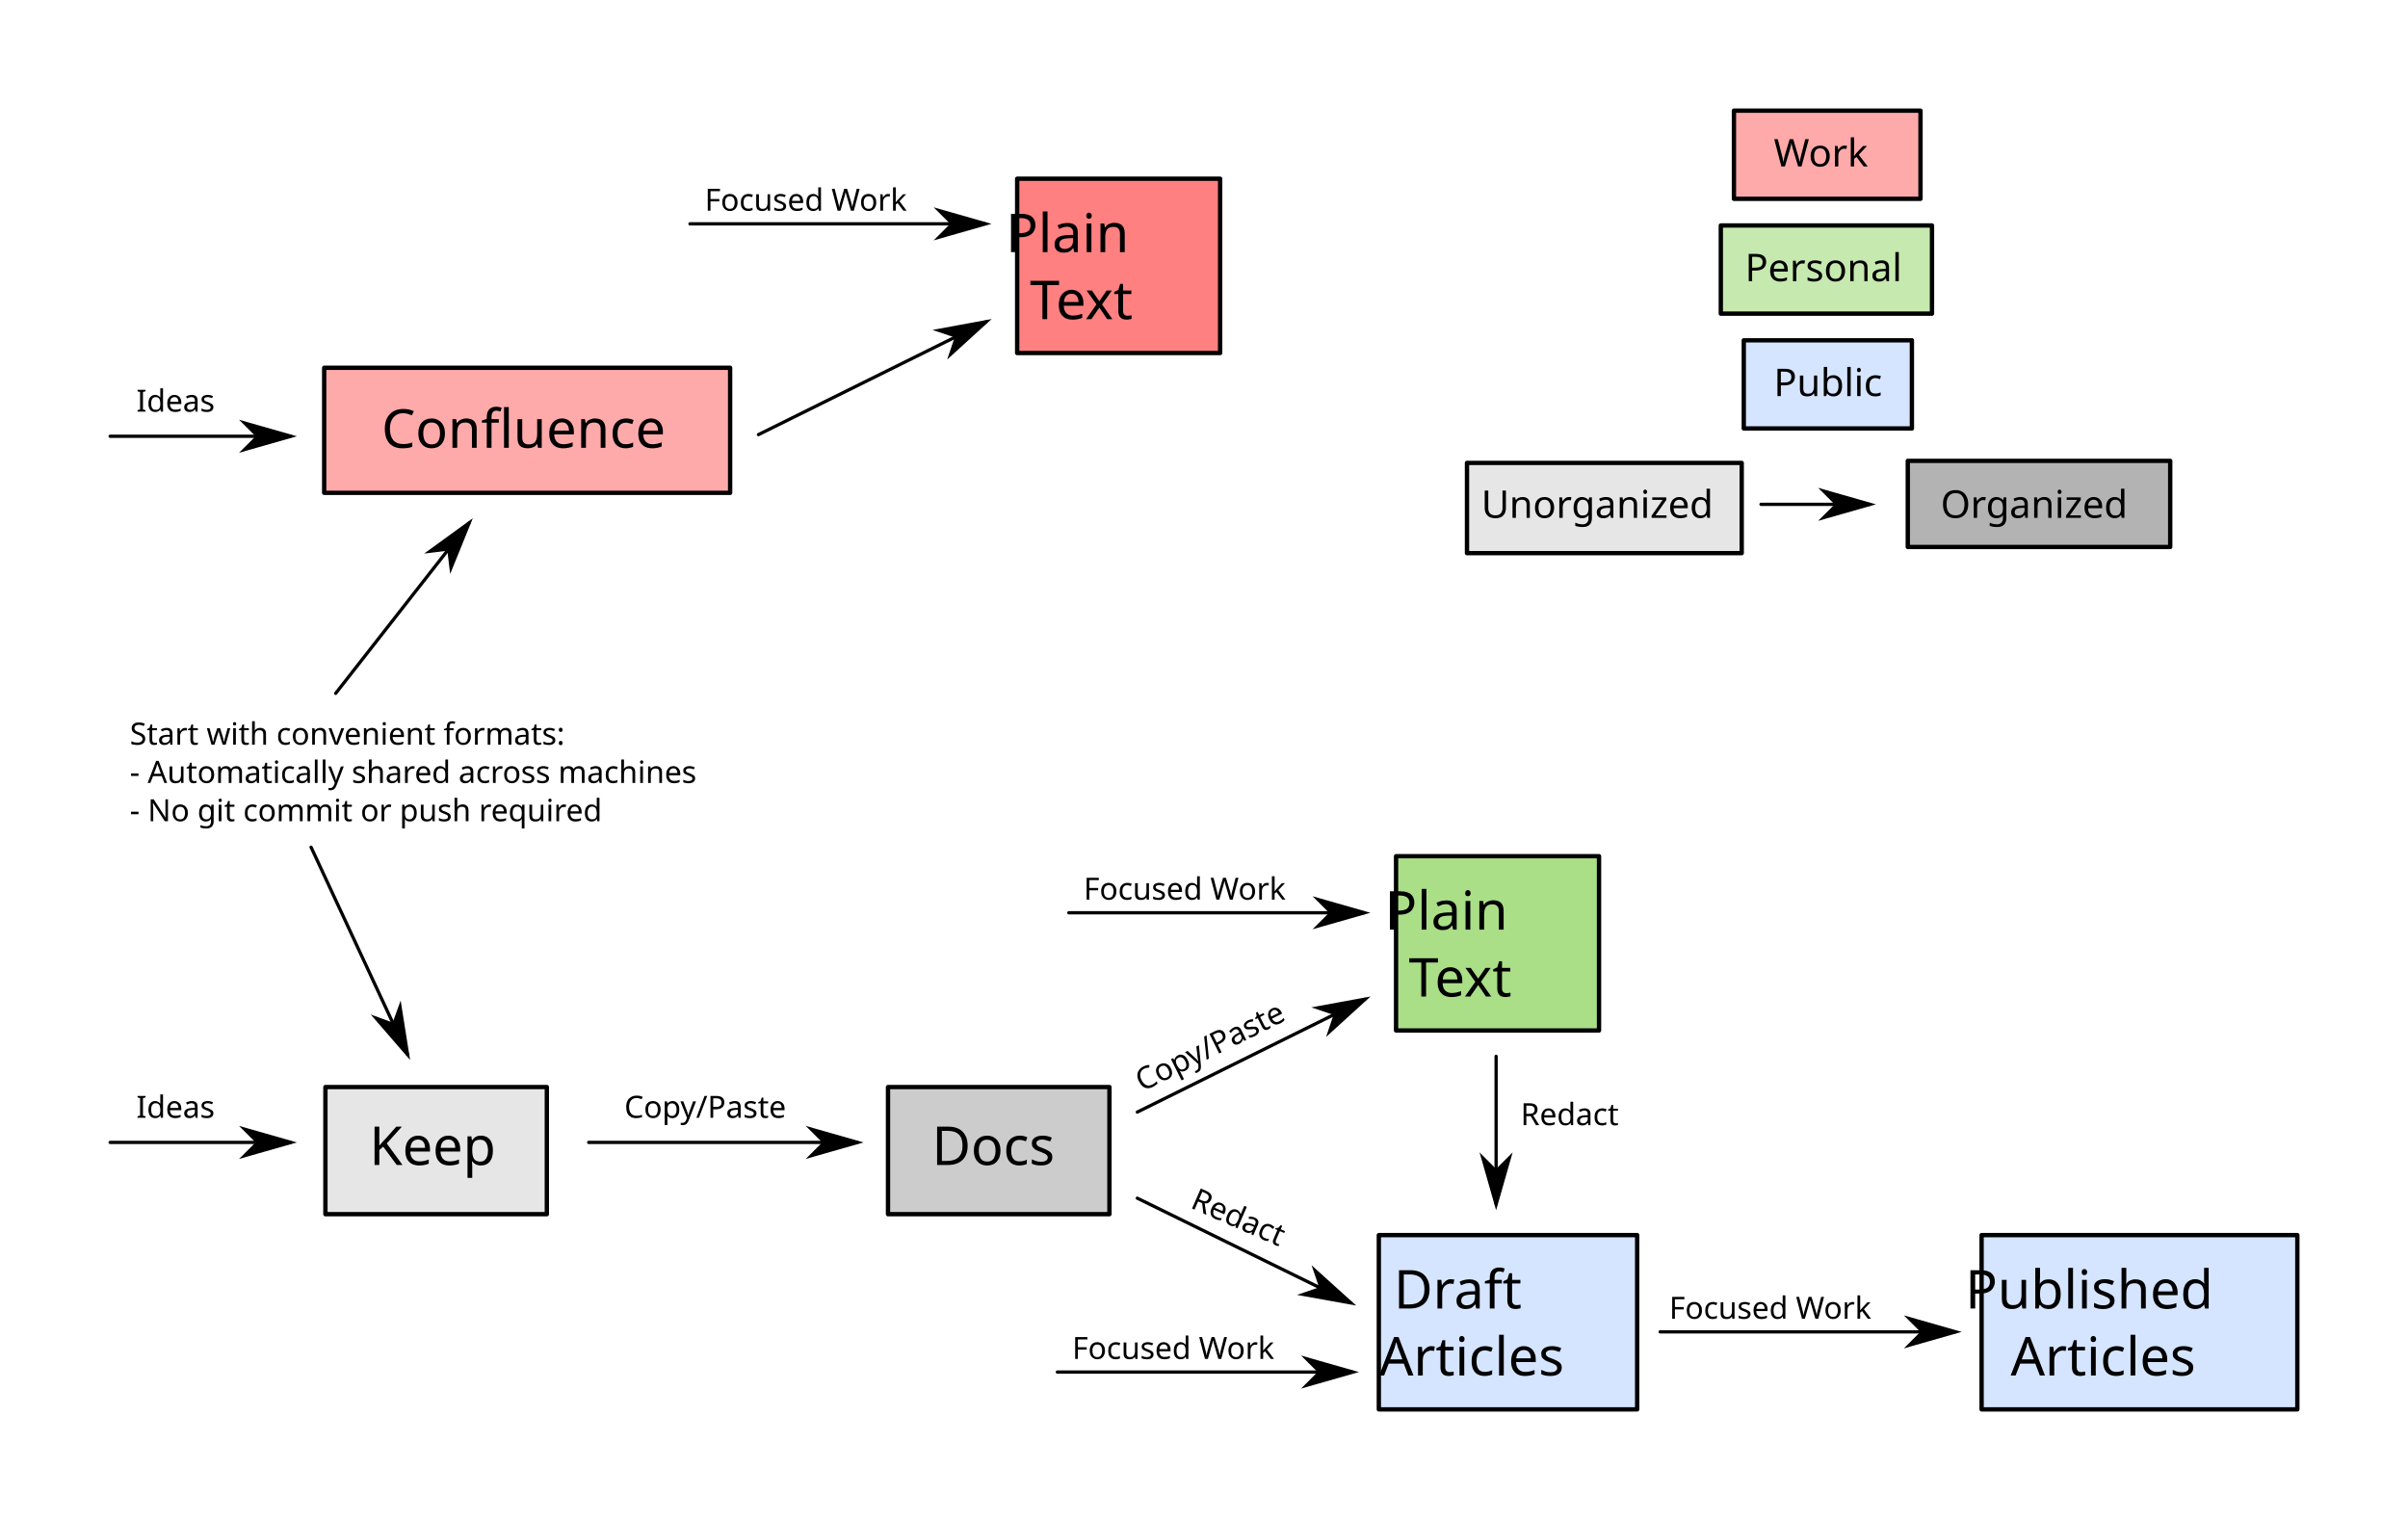
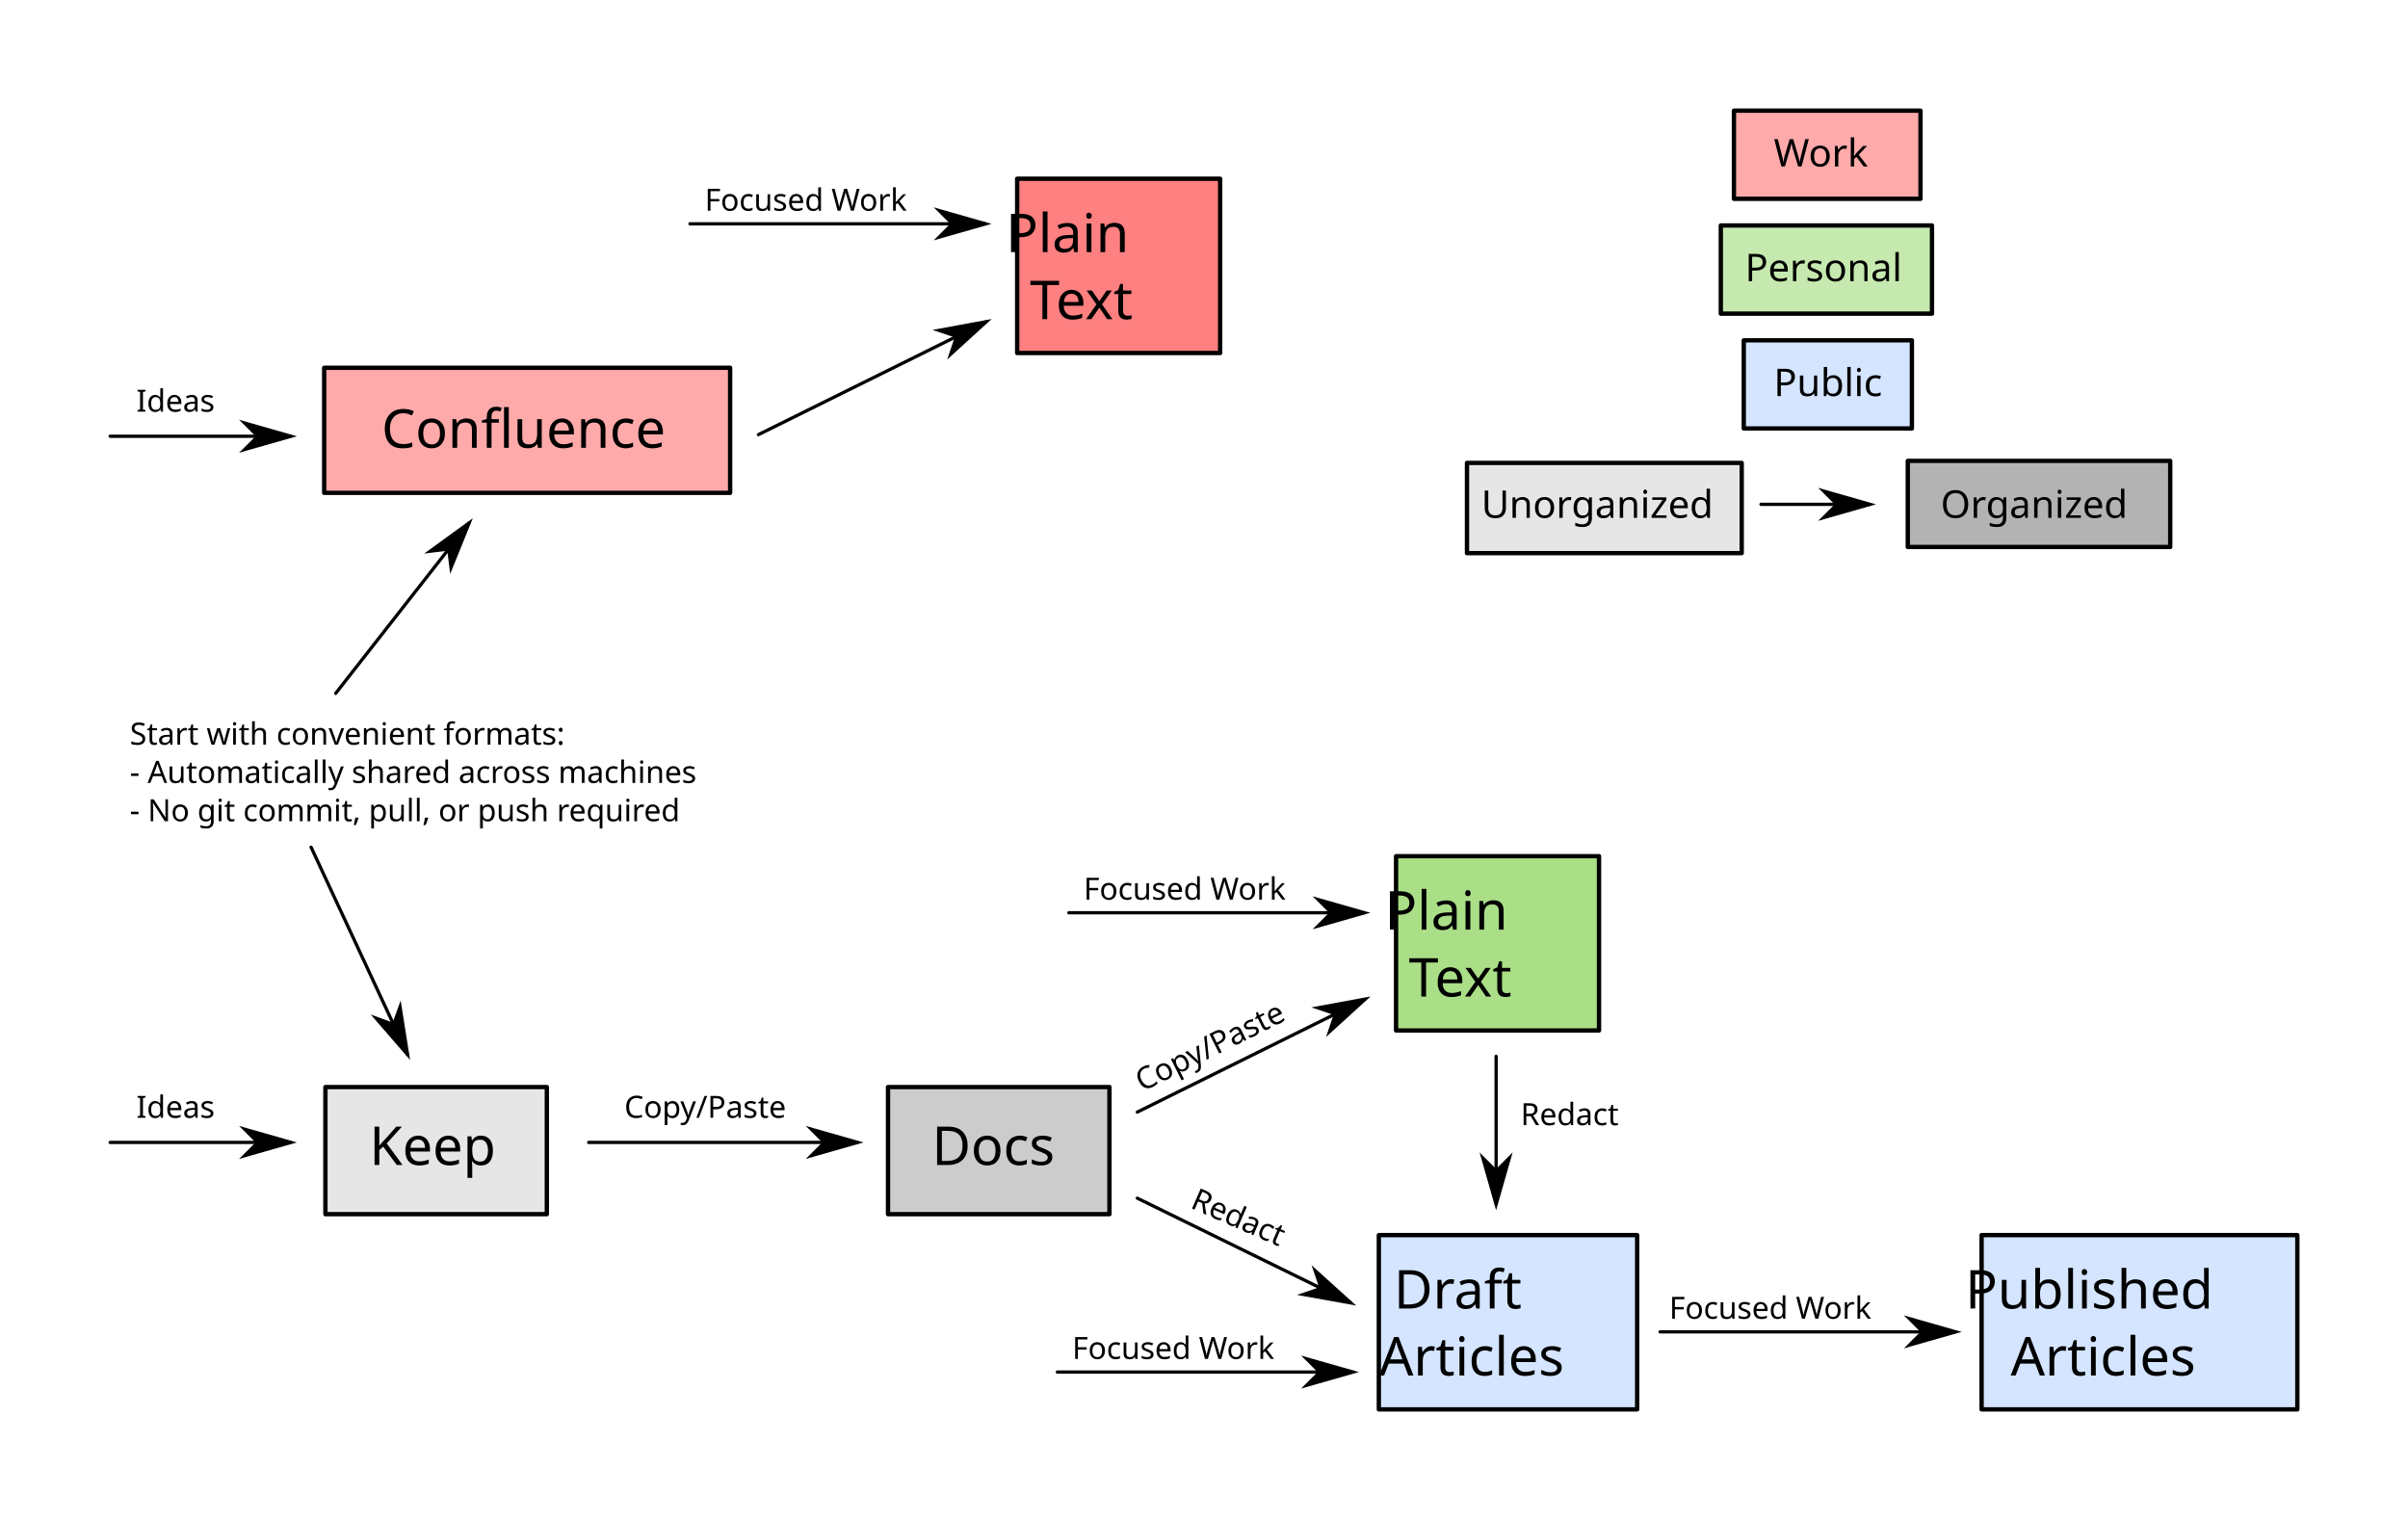
<svg xmlns="http://www.w3.org/2000/svg" width="221.965mm" height="140.105mm" viewBox="0 0 221.965 140.105" version="1.1" id="svg8">
  <defs id="defs2">
    <marker orient="auto" refY="0" refX="0" id="marker9476" style="overflow:visible">
      <path id="path9474" d="M 0,0 5,-5 -12.5,0 5,5 Z" style="fill:#000000;fill-opacity:1;fill-rule:evenodd;stroke:#000000;stroke-width:1pt;stroke-opacity:1" transform="matrix(-0.8,0,0,-0.8,-10,0)" />
    </marker>
    <marker orient="auto" refY="0" refX="0" id="marker9162" style="overflow:visible">
      <path id="path9160" d="M 0,0 5,-5 -12.5,0 5,5 Z" style="fill:#000000;fill-opacity:1;fill-rule:evenodd;stroke:#000000;stroke-width:1pt;stroke-opacity:1" transform="matrix(-0.8,0,0,-0.8,-10,0)" />
    </marker>
    <marker orient="auto" refY="0" refX="0" id="marker8672" style="overflow:visible">
      <path id="path8670" d="M 0,0 5,-5 -12.5,0 5,5 Z" style="fill:#000000;fill-opacity:1;fill-rule:evenodd;stroke:#000000;stroke-width:1pt;stroke-opacity:1" transform="matrix(-0.8,0,0,-0.8,-10,0)" />
    </marker>
    <marker style="overflow:visible" id="marker8386" refX="0" refY="0" orient="auto">
      <path transform="matrix(-0.8,0,0,-0.8,-10,0)" style="fill:#000000;fill-opacity:1;fill-rule:evenodd;stroke:#000000;stroke-width:1pt;stroke-opacity:1" d="M 0,0 5,-5 -12.5,0 5,5 Z" id="path8384" />
    </marker>
    <marker style="overflow:visible" id="marker7938" refX="0" refY="0" orient="auto">
      <path transform="matrix(-0.8,0,0,-0.8,-10,0)" style="fill:#000000;fill-opacity:1;fill-rule:evenodd;stroke:#000000;stroke-width:1pt;stroke-opacity:1" d="M 0,0 5,-5 -12.5,0 5,5 Z" id="path7936" />
    </marker>
    <marker style="overflow:visible" id="marker7739" refX="0" refY="0" orient="auto">
      <path transform="matrix(-0.8,0,0,-0.8,-10,0)" style="fill:#000000;fill-opacity:1;fill-rule:evenodd;stroke:#000000;stroke-width:1pt;stroke-opacity:1" d="M 0,0 5,-5 -12.5,0 5,5 Z" id="path7737" />
    </marker>
    <marker orient="auto" refY="0" refX="0" id="marker7441" style="overflow:visible">
      <path id="path7439" d="M 0,0 5,-5 -12.5,0 5,5 Z" style="fill:#000000;fill-opacity:1;fill-rule:evenodd;stroke:#000000;stroke-width:1pt;stroke-opacity:1" transform="matrix(-0.8,0,0,-0.8,-10,0)" />
    </marker>
    <marker orient="auto" refY="0" refX="0" id="marker6709" style="overflow:visible">
      <path id="path6707" d="M 0,0 5,-5 -12.5,0 5,5 Z" style="fill:#000000;fill-opacity:1;fill-rule:evenodd;stroke:#000000;stroke-width:1pt;stroke-opacity:1" transform="matrix(-0.8,0,0,-0.8,-10,0)" />
    </marker>
    <marker orient="auto" refY="0" refX="0" id="marker5337" style="overflow:visible">
      <path id="path5335" d="M 0,0 5,-5 -12.5,0 5,5 Z" style="fill:#000000;fill-opacity:1;fill-rule:evenodd;stroke:#000000;stroke-width:1pt;stroke-opacity:1" transform="matrix(-0.8,0,0,-0.8,-10,0)" />
    </marker>
    <marker style="overflow:visible" id="marker5265" refX="0" refY="0" orient="auto">
      <path transform="matrix(-0.8,0,0,-0.8,-10,0)" style="fill:#000000;fill-opacity:1;fill-rule:evenodd;stroke:#000000;stroke-width:1pt;stroke-opacity:1" d="M 0,0 5,-5 -12.5,0 5,5 Z" id="path5263" />
    </marker>
    <marker orient="auto" refY="0" refX="0" id="marker4823" style="overflow:visible">
      <path id="path4821" d="M 0,0 5,-5 -12.5,0 5,5 Z" style="fill:#000000;fill-opacity:1;fill-rule:evenodd;stroke:#000000;stroke-width:1pt;stroke-opacity:1" transform="matrix(-0.8,0,0,-0.8,-10,0)" />
    </marker>
    <marker style="overflow:visible" id="marker4374" refX="0" refY="0" orient="auto">
      <path transform="matrix(-0.8,0,0,-0.8,-10,0)" style="fill:#000000;fill-opacity:1;fill-rule:evenodd;stroke:#000000;stroke-width:1pt;stroke-opacity:1" d="M 0,0 5,-5 -12.5,0 5,5 Z" id="path4372" />
    </marker>
    <marker orient="auto" refY="0" refX="0" id="marker2300" style="overflow:visible">
      <path id="path2298" d="M 0,0 5,-5 -12.5,0 5,5 Z" style="fill:#000000;fill-opacity:1;fill-rule:evenodd;stroke:#000000;stroke-width:1pt;stroke-opacity:1" transform="matrix(-0.8,0,0,-0.8,-10,0)" />
    </marker>
    <marker style="overflow:visible" id="marker1672" refX="0" refY="0" orient="auto">
      <path transform="matrix(-0.8,0,0,-0.8,-10,0)" style="fill:#000000;fill-opacity:1;fill-rule:evenodd;stroke:#000000;stroke-width:1pt;stroke-opacity:1" d="M 0,0 5,-5 -12.5,0 5,5 Z" id="path1670" />
    </marker>
    <marker orient="auto" refY="0" refX="0" id="marker1546" style="overflow:visible">
      <path id="path1544" d="M 0,0 5,-5 -12.5,0 5,5 Z" style="fill:#000000;fill-opacity:1;fill-rule:evenodd;stroke:#000000;stroke-width:1pt;stroke-opacity:1" transform="matrix(-0.8,0,0,-0.8,-10,0)" />
    </marker>
    <marker style="overflow:visible" id="marker1299" refX="0" refY="0" orient="auto">
      <path transform="matrix(-0.8,0,0,-0.8,-10,0)" style="fill:#000000;fill-opacity:1;fill-rule:evenodd;stroke:#000000;stroke-width:1pt;stroke-opacity:1" d="M 0,0 5,-5 -12.5,0 5,5 Z" id="path1297" />
    </marker>
    <marker orient="auto" refY="0" refX="0" id="Arrow1Lend" style="overflow:visible">
      <path id="path956" d="M 0,0 5,-5 -12.5,0 5,5 Z" style="fill:#000000;fill-opacity:1;fill-rule:evenodd;stroke:#000000;stroke-width:1pt;stroke-opacity:1" transform="matrix(-0.8,0,0,-0.8,-10,0)" />
    </marker>
    <marker orient="auto" refY="0" refX="0" id="marker7441-2" style="overflow:visible">
      <path id="path7439-9" d="M 0,0 5,-5 -12.5,0 5,5 Z" style="fill:#000000;fill-opacity:1;fill-rule:evenodd;stroke:#000000;stroke-width:1pt;stroke-opacity:1" transform="matrix(-0.8,0,0,-0.8,-10,0)" />
    </marker>
    <marker orient="auto" refY="0" refX="0" id="marker7441-27" style="overflow:visible">
      <path id="path7439-0" d="M 0,0 5,-5 -12.5,0 5,5 Z" style="fill:#000000;fill-opacity:1;fill-rule:evenodd;stroke:#000000;stroke-width:1pt;stroke-opacity:1" transform="matrix(-0.8,0,0,-0.8,-10,0)" />
    </marker>
  </defs>
  <g id="layer1" transform="translate(5.616422,-4.602976)">
    <rect style="opacity:1;vector-effect:none;fill:#ffaaaa;fill-opacity:1;fill-rule:nonzero;stroke:#000000;stroke-width:0.4;stroke-linecap:round;stroke-linejoin:round;stroke-miterlimit:4;stroke-dasharray:none;stroke-dashoffset:0;stroke-opacity:1;paint-order:normal" id="rect857" width="37.42" height="11.528" x="24.266" y="38.502" />
    <text xml:space="preserve" style="font-style:normal;font-weight:normal;font-size:4.939px;line-height:1.25;font-family:sans-serif;letter-spacing:0px;word-spacing:0px;fill:#000000;fill-opacity:1;stroke:none;stroke-width:0.265" x="29.558" y="45.873" id="text861">
      <tspan id="tspan859" x="29.558" y="45.873" style="stroke-width:0.265">Confluence</tspan>
    </text>
    <rect y="104.799" x="24.379" height="11.717" width="20.411" id="rect863" style="opacity:1;vector-effect:none;fill:#e6e6e6;fill-opacity:1;fill-rule:nonzero;stroke:#000000;stroke-width:0.4;stroke-linecap:round;stroke-linejoin:round;stroke-miterlimit:4;stroke-dasharray:none;stroke-dashoffset:0;stroke-opacity:1;paint-order:normal" />
    <rect y="14.803" x="154.214" height="8.126" width="17.198" id="rect865" style="opacity:1;vector-effect:none;fill:#ffaaaa;fill-opacity:1;fill-rule:nonzero;stroke:#000000;stroke-width:0.4;stroke-linecap:round;stroke-linejoin:round;stroke-miterlimit:4;stroke-dasharray:none;stroke-dashoffset:0;stroke-opacity:1;paint-order:normal" />
    <text xml:space="preserve" style="font-style:normal;font-weight:normal;font-size:3.528px;line-height:1.25;font-family:sans-serif;letter-spacing:0px;word-spacing:0px;fill:#000000;fill-opacity:1;stroke:none;stroke-width:0.265" x="157.881" y="19.943" id="text869">
      <tspan id="tspan867" x="157.881" y="19.943" style="stroke-width:0.265">Work</tspan>
    </text>
    <rect style="opacity:1;vector-effect:none;fill:#c6e9af;fill-opacity:1;fill-rule:nonzero;stroke:#000000;stroke-width:0.4;stroke-linecap:round;stroke-linejoin:round;stroke-miterlimit:4;stroke-dasharray:none;stroke-dashoffset:0;stroke-opacity:1;paint-order:normal" id="rect871" width="19.466" height="8.126" x="153.005" y="25.386" />
    <text id="text875" y="30.527" x="155.235" style="font-style:normal;font-weight:normal;font-size:3.528px;line-height:1.25;font-family:sans-serif;letter-spacing:0px;word-spacing:0px;fill:#000000;fill-opacity:1;stroke:none;stroke-width:0.265" xml:space="preserve">
      <tspan style="stroke-width:0.265" y="30.527" x="155.235" id="tspan873">Personal</tspan>
    </text>
    <text xml:space="preserve" style="font-style:normal;font-weight:normal;font-size:4.939px;line-height:1.25;font-family:sans-serif;letter-spacing:0px;word-spacing:0px;fill:#000000;fill-opacity:1;stroke:none;stroke-width:0.265" x="28.424" y="111.981" id="text931">
      <tspan id="tspan929" x="28.424" y="111.981" style="stroke-width:0.265">Keep</tspan>
    </text>
    <rect y="47.082" x="170.24" height="7.937" width="24.19" id="rect947" style="opacity:1;vector-effect:none;fill:#b3b3b3;fill-opacity:1;fill-rule:nonzero;stroke:#000000;stroke-width:0.4;stroke-linecap:round;stroke-linejoin:round;stroke-miterlimit:4;stroke-dasharray:none;stroke-dashoffset:0;stroke-opacity:1;paint-order:normal" />
    <rect style="opacity:1;vector-effect:none;fill:#e6e6e6;fill-opacity:1;fill-rule:nonzero;stroke:#000000;stroke-width:0.4;stroke-linecap:round;stroke-linejoin:round;stroke-miterlimit:4;stroke-dasharray:none;stroke-dashoffset:0;stroke-opacity:1;paint-order:normal" id="rect949" width="25.324" height="8.315" x="129.608" y="47.271" />
    <path style="opacity:1;vector-effect:none;fill:none;fill-opacity:1;stroke:#000000;stroke-width:0.3;stroke-linecap:round;stroke-linejoin:round;stroke-miterlimit:4;stroke-dasharray:none;stroke-dashoffset:0;stroke-opacity:1;marker-end:url(#Arrow1Lend);paint-order:normal" d="m 156.709,51.089 h 10.016" id="path951" />
    <text xml:space="preserve" style="font-style:normal;font-weight:normal;font-size:3.528px;line-height:1.25;font-family:sans-serif;letter-spacing:0px;word-spacing:0px;fill:#000000;fill-opacity:1;stroke:none;stroke-width:0.265" x="130.931" y="52.336" id="text1271">
      <tspan x="130.931" y="52.336" style="stroke-width:0.265" id="tspan1273">Unorganized</tspan>
    </text>
    <text id="text1279" y="52.336" x="173.264" style="font-style:normal;font-weight:normal;font-size:3.528px;line-height:1.25;font-family:sans-serif;letter-spacing:0px;word-spacing:0px;fill:#000000;fill-opacity:1;stroke:none;stroke-width:0.265" xml:space="preserve">
      <tspan id="tspan1277" style="stroke-width:0.265" y="52.336" x="173.264">Organized</tspan>
    </text>
    <text id="text1285" y="80.76" x="36.945" style="font-style:normal;font-weight:normal;font-size:4.939px;line-height:1.25;font-family:sans-serif;letter-spacing:0px;word-spacing:0px;fill:#000000;fill-opacity:1;stroke:none;stroke-width:0.265" xml:space="preserve">
      <tspan style="text-align:center;text-anchor:middle;stroke-width:0.265" y="85.13" x="36.945" id="tspan1287" />
    </text>
    <path style="opacity:1;vector-effect:none;fill:none;fill-opacity:1;stroke:#000000;stroke-width:0.3;stroke-linecap:round;stroke-linejoin:round;stroke-miterlimit:4;stroke-dasharray:none;stroke-dashoffset:0;stroke-opacity:1;marker-end:url(#marker1299);paint-order:normal" d="M 4.536,109.902 H 21.167" id="path1289" />
    <text xml:space="preserve" style="font-style:normal;font-weight:normal;font-size:2.822px;line-height:1.25;font-family:sans-serif;letter-spacing:0px;word-spacing:0px;fill:#000000;fill-opacity:1;stroke:none;stroke-width:0.265" x="6.955" y="107.634" id="text1489">
      <tspan id="tspan1487" x="6.955" y="107.634" style="stroke-width:0.265">Ideas</tspan>
    </text>
    <rect y="83.519" x="123.069" height="16.064" width="18.71" id="rect1493" style="opacity:1;vector-effect:none;fill:#aade87;fill-opacity:1;fill-rule:nonzero;stroke:#000000;stroke-width:0.4;stroke-linecap:round;stroke-linejoin:round;stroke-miterlimit:4;stroke-dasharray:none;stroke-dashoffset:0;stroke-opacity:1;paint-order:normal" />
    <text xml:space="preserve" style="font-style:normal;font-weight:normal;font-size:4.939px;line-height:1.25;font-family:sans-serif;letter-spacing:0px;word-spacing:0px;fill:#000000;fill-opacity:1;stroke:none;stroke-width:0.265" x="132.195" y="90.285" id="text1499">
      <tspan id="tspan1497" x="132.195" y="90.285" style="text-align:center;text-anchor:middle;stroke-width:0.265">Plain</tspan>
      <tspan x="132.195" y="96.458" style="text-align:center;text-anchor:middle;stroke-width:0.265" id="tspan1532">Text</tspan>
    </text>
    <path id="path1542" d="M 99.219,107.105 120.196,96.71" style="opacity:1;vector-effect:none;fill:none;fill-opacity:1;stroke:#000000;stroke-width:0.3;stroke-linecap:round;stroke-linejoin:round;stroke-miterlimit:4;stroke-dasharray:none;stroke-dashoffset:0;stroke-opacity:1;marker-end:url(#marker5265);paint-order:normal" />
    <rect style="opacity:1;vector-effect:none;fill:#ff8080;fill-opacity:1;fill-rule:nonzero;stroke:#000000;stroke-width:0.4;stroke-linecap:round;stroke-linejoin:round;stroke-miterlimit:4;stroke-dasharray:none;stroke-dashoffset:0;stroke-opacity:1;paint-order:normal" id="rect4356" width="18.71" height="16.064" x="88.144" y="21.077" />
    <text id="text4362" y="27.843" x="97.27" style="font-style:normal;font-weight:normal;font-size:4.939px;line-height:1.25;font-family:sans-serif;letter-spacing:0px;word-spacing:0px;fill:#000000;fill-opacity:1;stroke:none;stroke-width:0.265" xml:space="preserve">
      <tspan style="text-align:center;text-anchor:middle;stroke-width:0.265" y="27.843" x="97.27" id="tspan4358">Plain</tspan>
      <tspan id="tspan4360" style="text-align:center;text-anchor:middle;stroke-width:0.265" y="34.017" x="97.27">Text</tspan>
    </text>
    <path style="opacity:1;vector-effect:none;fill:none;fill-opacity:1;stroke:#000000;stroke-width:0.3;stroke-linecap:round;stroke-linejoin:round;stroke-miterlimit:4;stroke-dasharray:none;stroke-dashoffset:0;stroke-opacity:1;marker-end:url(#marker1546);paint-order:normal" d="M 64.294,44.663 85.271,34.269" id="path4364" />
    <rect style="opacity:1;vector-effect:none;fill:#cccccc;fill-opacity:1;fill-rule:nonzero;stroke:#000000;stroke-width:0.4;stroke-linecap:round;stroke-linejoin:round;stroke-miterlimit:4;stroke-dasharray:none;stroke-dashoffset:0;stroke-opacity:1;paint-order:normal" id="rect4809" width="20.411" height="11.717" x="76.238" y="104.799" />
    <text id="text4813" y="111.981" x="80.282" style="font-style:normal;font-weight:normal;font-size:4.939px;line-height:1.25;font-family:sans-serif;letter-spacing:0px;word-spacing:0px;fill:#000000;fill-opacity:1;stroke:none;stroke-width:0.265" xml:space="preserve">
      <tspan style="stroke-width:0.265" y="111.981" x="80.282" id="tspan4811">Docs</tspan>
    </text>
    <path id="path4815" d="M 48.646,109.902 H 73.403" style="opacity:1;vector-effect:none;fill:none;fill-opacity:1;stroke:#000000;stroke-width:0.3;stroke-linecap:round;stroke-linejoin:round;stroke-miterlimit:4;stroke-dasharray:none;stroke-dashoffset:0;stroke-opacity:1;marker-end:url(#marker4823);paint-order:normal" />
    <text id="text4819" y="107.634" x="51.934" style="font-style:normal;font-weight:normal;font-size:2.822px;line-height:1.25;font-family:sans-serif;letter-spacing:0px;word-spacing:0px;fill:#000000;fill-opacity:1;stroke:none;stroke-width:0.265" xml:space="preserve">
      <tspan style="stroke-width:0.265" y="107.634" x="51.934" id="tspan4817">Copy/Paste</tspan>
    </text>
    <rect y="35.97" x="155.122" height="8.126" width="15.497" id="rect5234" style="opacity:1;vector-effect:none;fill:#d5e5ff;fill-opacity:1;fill-rule:nonzero;stroke:#000000;stroke-width:0.4;stroke-linecap:round;stroke-linejoin:round;stroke-miterlimit:4;stroke-dasharray:none;stroke-dashoffset:0;stroke-opacity:1;paint-order:normal" />
    <text xml:space="preserve" style="font-style:normal;font-weight:normal;font-size:3.528px;line-height:1.25;font-family:sans-serif;letter-spacing:0px;word-spacing:0px;fill:#000000;fill-opacity:1;stroke:none;stroke-width:0.265" x="157.881" y="41.11" id="text5238">
      <tspan id="tspan5236" x="157.881" y="41.11" style="stroke-width:0.265">Public</tspan>
    </text>
    <text xml:space="preserve" style="font-style:normal;font-weight:normal;font-size:2.822px;line-height:1.25;font-family:sans-serif;letter-spacing:0px;word-spacing:0px;fill:#000000;fill-opacity:1;stroke:none;stroke-width:0.265" x="42.258" y="138.649" id="text5261" transform="rotate(-26.48903)">
      <tspan id="tspan5259" x="42.258" y="138.649" style="stroke-width:0.265">Copy/Paste</tspan>
    </text>
    <path style="opacity:1;vector-effect:none;fill:none;fill-opacity:1;stroke:#000000;stroke-width:0.3;stroke-linecap:round;stroke-linejoin:round;stroke-miterlimit:4;stroke-dasharray:none;stroke-dashoffset:0;stroke-opacity:1;marker-end:url(#marker5337);paint-order:normal" d="m 99.219,115.042 19.655,9.638" id="path5333" />
    <text transform="rotate(23.53851)" id="text6661" y="64.707" x="141.632" style="font-style:normal;font-weight:normal;font-size:2.822px;line-height:1.25;font-family:sans-serif;letter-spacing:0px;word-spacing:0px;fill:#000000;fill-opacity:1;stroke:none;stroke-width:0.265" xml:space="preserve">
      <tspan style="stroke-width:0.265" y="64.707" x="141.632" id="tspan6659">Redact</tspan>
    </text>
    <rect style="opacity:1;vector-effect:none;fill:#d5e5ff;fill-opacity:1;fill-rule:nonzero;stroke:#000000;stroke-width:0.4;stroke-linecap:round;stroke-linejoin:round;stroke-miterlimit:4;stroke-dasharray:none;stroke-dashoffset:0;stroke-opacity:1;paint-order:normal" id="rect6663" width="23.812" height="16.064" x="121.482" y="118.444" />
    <text id="text6669" y="125.21" x="133.253" style="font-style:normal;font-weight:normal;font-size:4.939px;line-height:1.25;font-family:sans-serif;letter-spacing:0px;word-spacing:0px;fill:#000000;fill-opacity:1;stroke:none;stroke-width:0.265" xml:space="preserve">
      <tspan id="tspan6667" style="text-align:center;text-anchor:middle;stroke-width:0.265" y="125.21" x="133.253">Draft</tspan>
      <tspan style="text-align:center;text-anchor:middle;stroke-width:0.265" y="131.383" x="133.253" id="tspan6687">Articles</tspan>
    </text>
    <rect y="118.444" x="177.044" height="16.064" width="29.104" id="rect6689" style="opacity:1;vector-effect:none;fill:#d5e5ff;fill-opacity:1;fill-rule:nonzero;stroke:#000000;stroke-width:0.4;stroke-linecap:round;stroke-linejoin:round;stroke-miterlimit:4;stroke-dasharray:none;stroke-dashoffset:0;stroke-opacity:1;paint-order:normal" />
    <text xml:space="preserve" style="font-style:normal;font-weight:normal;font-size:4.939px;line-height:1.25;font-family:sans-serif;letter-spacing:0px;word-spacing:0px;fill:#000000;fill-opacity:1;stroke:none;stroke-width:0.265" x="191.462" y="125.21" id="text6695">
      <tspan id="tspan6693" x="191.462" y="125.21" style="text-align:center;text-anchor:middle;stroke-width:0.265">Published</tspan>
      <tspan x="191.462" y="131.383" style="text-align:center;text-anchor:middle;stroke-width:0.265" id="tspan6699">Articles</tspan>
    </text>
    <path id="path6701" d="m 147.411,127.364 h 27.214" style="opacity:1;vector-effect:none;fill:none;fill-opacity:1;stroke:#000000;stroke-width:0.3;stroke-linecap:round;stroke-linejoin:round;stroke-miterlimit:4;stroke-dasharray:none;stroke-dashoffset:0;stroke-opacity:1;marker-end:url(#marker6709);paint-order:normal" />
    <text id="text6705" y="126.155" x="148.242" style="font-style:normal;font-weight:normal;font-size:2.822px;line-height:1.25;font-family:sans-serif;letter-spacing:0px;word-spacing:0px;fill:#000000;fill-opacity:1;stroke:none;stroke-width:0.265" xml:space="preserve">
      <tspan style="stroke-width:0.265" y="126.155" x="148.242" id="tspan6703">Focused Work</tspan>
    </text>
    <text id="text7427" y="73.238" x="6.35" style="font-style:normal;font-weight:normal;font-size:2.822px;line-height:1.25;font-family:sans-serif;letter-spacing:0px;word-spacing:0px;fill:#000000;fill-opacity:1;stroke:none;stroke-width:0.265" xml:space="preserve">
      <tspan style="stroke-width:0.265" y="73.238" x="6.35" id="tspan7425">Start with convenient formats:</tspan>
      <tspan style="stroke-width:0.265" y="76.766" x="6.35" id="tspan7429">- Automatically shared across machines</tspan>
-       <tspan style="stroke-width:0.265" y="80.294" x="6.35" id="tspan7431">- No git commit or push required</tspan>
+       <tspan style="stroke-width:0.265" y="80.294" x="6.35" id="tspan7431">- No git commit, pull, or push required</tspan>
    </text>
    <path id="path7433" d="M 4.536,44.814 H 21.167" style="opacity:1;vector-effect:none;fill:none;fill-opacity:1;stroke:#000000;stroke-width:0.3;stroke-linecap:round;stroke-linejoin:round;stroke-miterlimit:4;stroke-dasharray:none;stroke-dashoffset:0;stroke-opacity:1;marker-end:url(#marker7441);paint-order:normal" />
    <text id="text7437" y="42.546" x="6.955" style="font-style:normal;font-weight:normal;font-size:2.822px;line-height:1.25;font-family:sans-serif;letter-spacing:0px;word-spacing:0px;fill:#000000;fill-opacity:1;stroke:none;stroke-width:0.265" xml:space="preserve">
      <tspan style="stroke-width:0.265" y="42.546" x="6.955" id="tspan7435">Ideas</tspan>
    </text>
    <path style="opacity:1;vector-effect:none;fill:none;fill-opacity:1;stroke:#000000;stroke-width:0.3;stroke-linecap:round;stroke-linejoin:round;stroke-miterlimit:4;stroke-dasharray:none;stroke-dashoffset:0;stroke-opacity:1;marker-end:url(#marker7739);paint-order:normal" d="M 25.324,68.513 37.609,52.827" id="path7629" />
    <path style="opacity:1;vector-effect:none;fill:none;fill-opacity:1;stroke:#000000;stroke-width:0.3;stroke-linecap:round;stroke-linejoin:round;stroke-miterlimit:4;stroke-dasharray:none;stroke-dashoffset:0;stroke-opacity:1;marker-end:url(#marker7938);paint-order:normal" d="m 23.057,82.687 8.882,19.088" id="path7631" />
    <path style="opacity:1;vector-effect:none;fill:none;fill-opacity:1;stroke:#000000;stroke-width:0.3;stroke-linecap:round;stroke-linejoin:round;stroke-miterlimit:4;stroke-dasharray:none;stroke-dashoffset:0;stroke-opacity:1;marker-end:url(#marker8386);paint-order:normal" d="M 92.907,88.735 H 120.121" id="path8378" />
    <text xml:space="preserve" style="font-style:normal;font-weight:normal;font-size:2.822px;line-height:1.25;font-family:sans-serif;letter-spacing:0px;word-spacing:0px;fill:#000000;fill-opacity:1;stroke:none;stroke-width:0.265" x="94.267" y="87.526" id="text8382">
      <tspan id="tspan8380" x="94.267" y="87.526" style="stroke-width:0.265">Focused Work</tspan>
    </text>
    <path id="path8664" d="M 91.848,131.068 H 119.062" style="opacity:1;vector-effect:none;fill:none;fill-opacity:1;stroke:#000000;stroke-width:0.3;stroke-linecap:round;stroke-linejoin:round;stroke-miterlimit:4;stroke-dasharray:none;stroke-dashoffset:0;stroke-opacity:1;marker-end:url(#marker8672);paint-order:normal" />
    <text id="text8668" y="129.859" x="93.209" style="font-style:normal;font-weight:normal;font-size:2.822px;line-height:1.25;font-family:sans-serif;letter-spacing:0px;word-spacing:0px;fill:#000000;fill-opacity:1;stroke:none;stroke-width:0.265" xml:space="preserve">
      <tspan style="stroke-width:0.265" y="129.859" x="93.209" id="tspan8666">Focused Work</tspan>
    </text>
    <path id="path9154" d="M 57.982,25.235 H 85.196" style="opacity:1;vector-effect:none;fill:none;fill-opacity:1;stroke:#000000;stroke-width:0.3;stroke-linecap:round;stroke-linejoin:round;stroke-miterlimit:4;stroke-dasharray:none;stroke-dashoffset:0;stroke-opacity:1;marker-end:url(#marker9162);paint-order:normal" />
    <text id="text9158" y="24.026" x="59.342" style="font-style:normal;font-weight:normal;font-size:2.822px;line-height:1.25;font-family:sans-serif;letter-spacing:0px;word-spacing:0px;fill:#000000;fill-opacity:1;stroke:none;stroke-width:0.265" xml:space="preserve">
      <tspan style="stroke-width:0.265" y="24.026" x="59.342" id="tspan9156">Focused Work</tspan>
    </text>
    <path style="opacity:1;vector-effect:none;fill:none;fill-opacity:1;stroke:#000000;stroke-width:0.3;stroke-linecap:round;stroke-linejoin:round;stroke-miterlimit:4;stroke-dasharray:none;stroke-dashoffset:0;stroke-opacity:1;marker-end:url(#marker9476);paint-order:normal" d="m 132.292,101.964 v 13.607" id="path9446" />
    <text xml:space="preserve" style="font-style:normal;font-weight:normal;font-size:2.822px;line-height:1.25;font-family:sans-serif;letter-spacing:0px;word-spacing:0px;fill:#000000;fill-opacity:1;stroke:none;stroke-width:0.265" x="134.545" y="108.308" id="text8382-6">
      <tspan id="tspan8380-2" x="134.545" y="108.308" style="stroke-width:0.265">Redact</tspan>
    </text>
  </g>
</svg>
